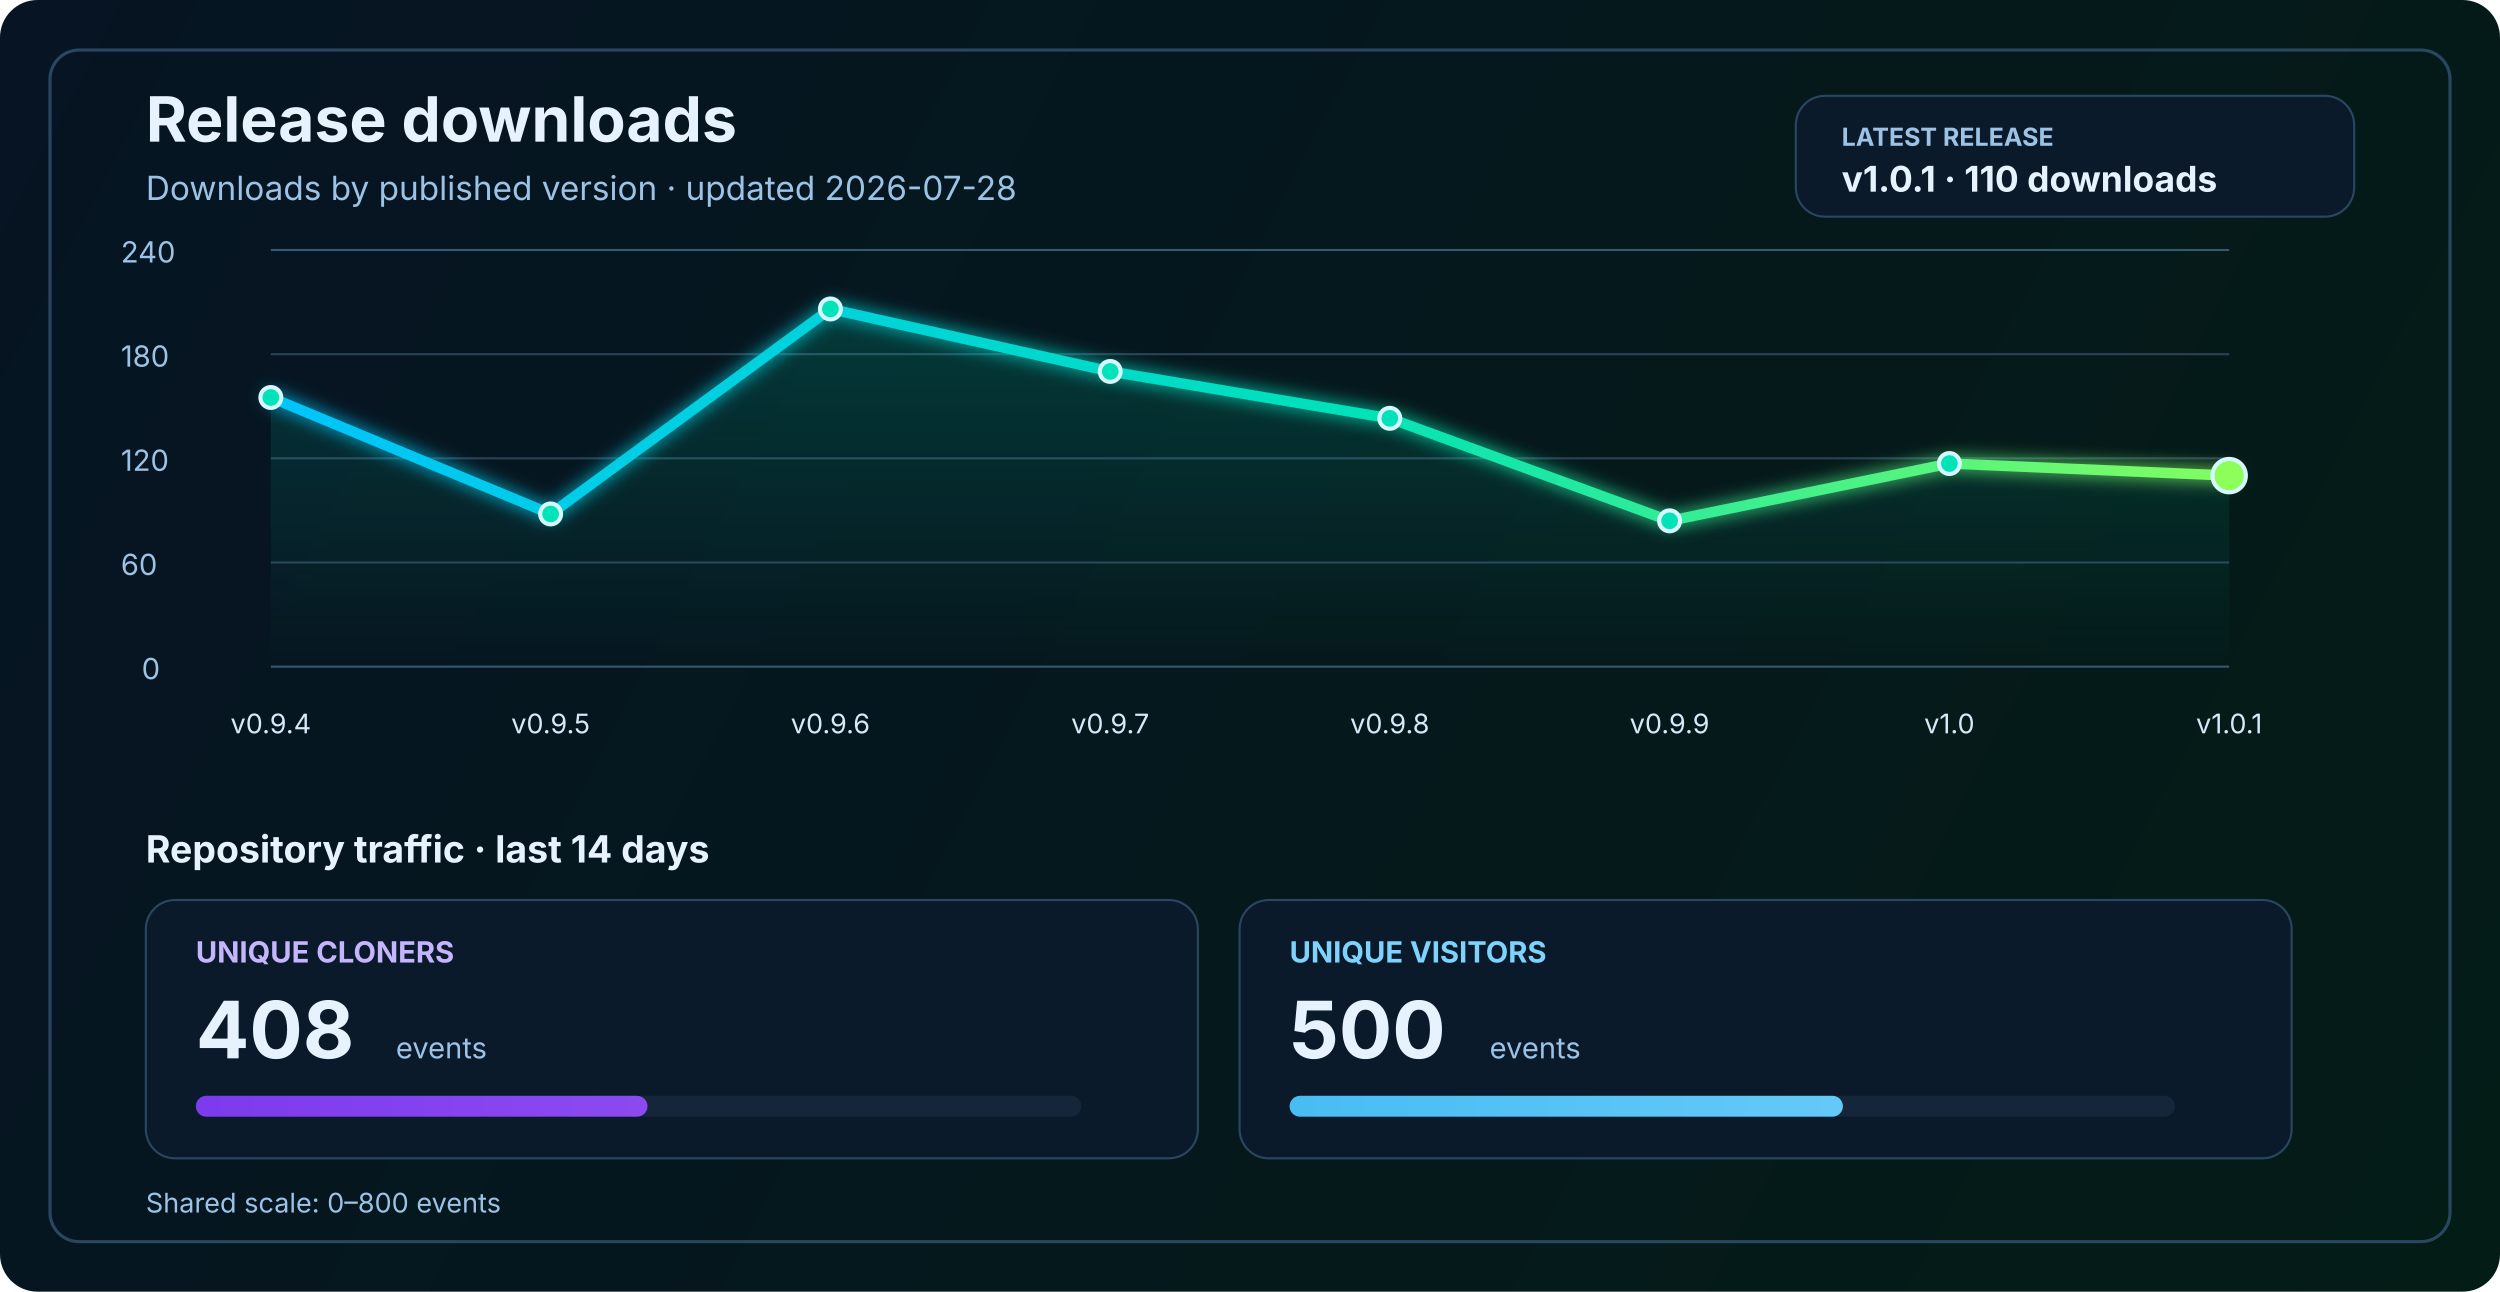
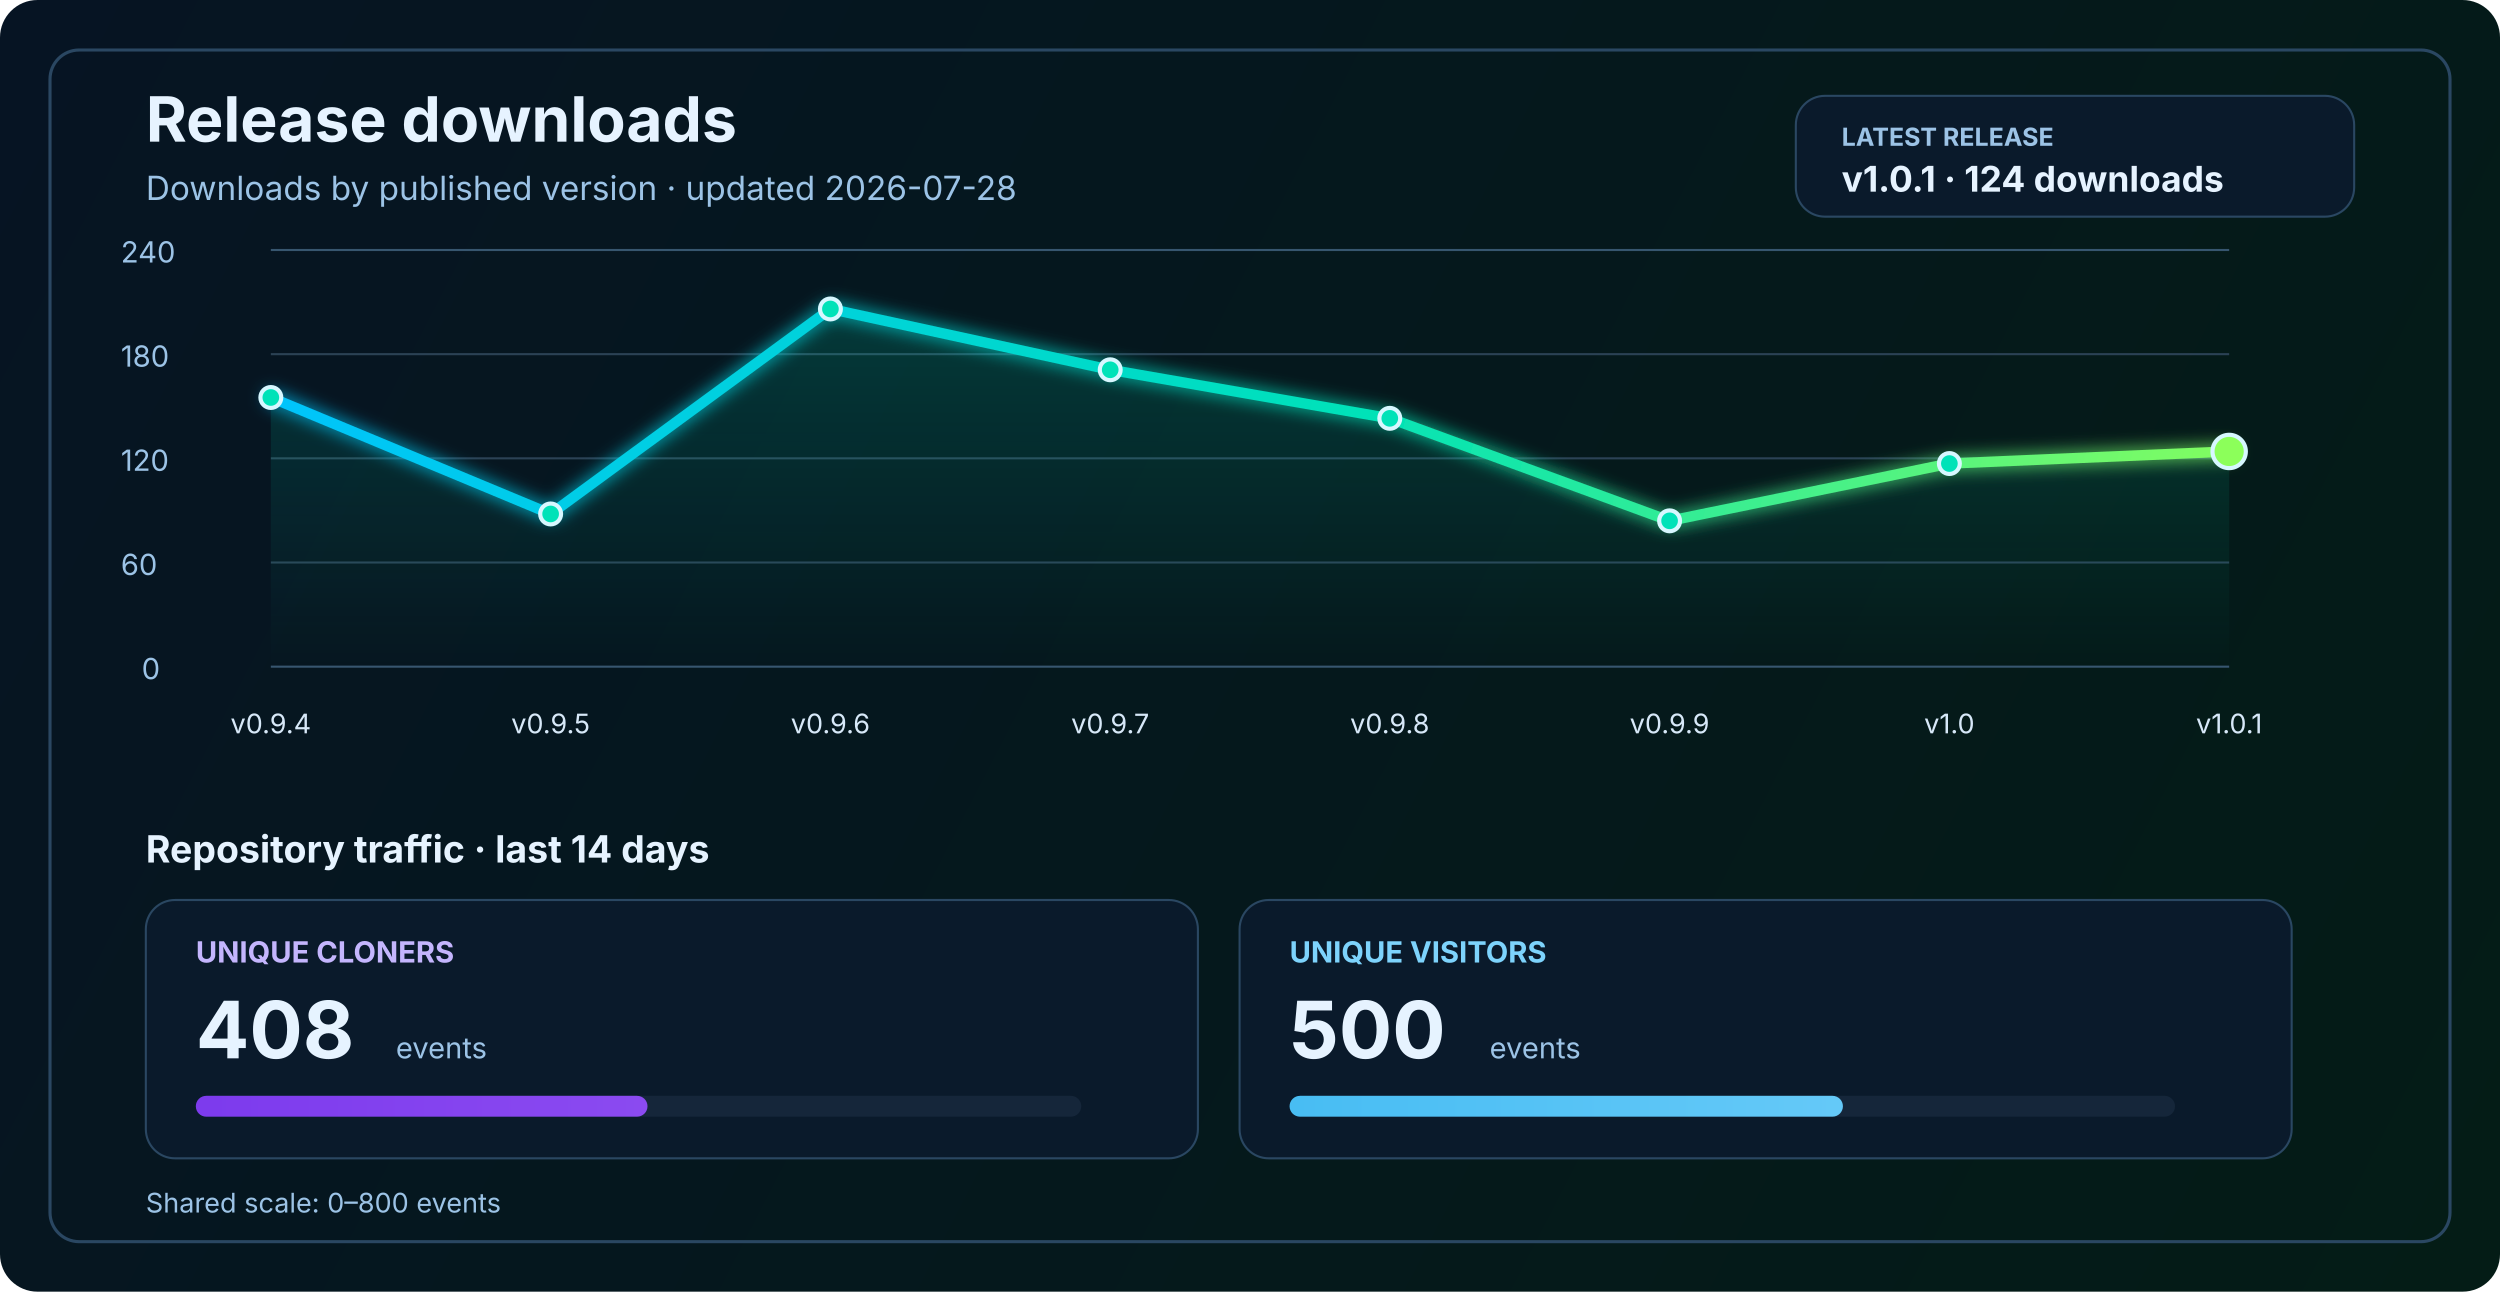
<svg xmlns="http://www.w3.org/2000/svg" width="1200" height="620" viewBox="0 0 1200 620" fill="none" role="img" aria-labelledby="title desc">
  <defs>
    <linearGradient id="bg" x1="0" y1="0" x2="1200" y2="620" gradientUnits="userSpaceOnUse">
      <stop stop-color="#061423" />
      <stop offset="1" stop-color="#041C16" />
    </linearGradient>
    <linearGradient id="line" x1="130" y1="86" x2="1070" y2="340" gradientUnits="userSpaceOnUse">
      <stop stop-color="#00C2FF" />
      <stop offset="0.55" stop-color="#00E2B8" />
      <stop offset="1" stop-color="#8CFF5A" />
    </linearGradient>
    <linearGradient id="area" x1="0" y1="120" x2="0" y2="320" gradientUnits="userSpaceOnUse">
      <stop stop-color="#00E2B8" stop-opacity="0.20" />
      <stop offset="1" stop-color="#00E2B8" stop-opacity="0" />
    </linearGradient>
    <linearGradient id="cloneFill" x1="86" y1="450" x2="1110" y2="450" gradientUnits="userSpaceOnUse">
      <stop stop-color="#7C3AED" />
      <stop offset="1" stop-color="#C084FC" />
    </linearGradient>
    <linearGradient id="viewFill" x1="86" y1="482" x2="1110" y2="482" gradientUnits="userSpaceOnUse">
      <stop stop-color="#0EA5E9" />
      <stop offset="1" stop-color="#7DD3FC" />
    </linearGradient>
    <filter id="glow" x="-50%" y="-50%" width="200%" height="200%">
      <feGaussianBlur stdDeviation="4" result="blur" />
      <feMerge>
        <feMergeNode in="blur" />
        <feMergeNode in="SourceGraphic" />
      </feMerge>
    </filter>
  </defs>
  <rect width="1200" height="620" rx="18" fill="url(#bg)" />
  <rect x="24" y="24" width="1152" height="572" rx="14" stroke="#2A4762" stroke-width="1.5" />
  <text x="70" y="68" fill="#E6F3FF" font-size="30" font-family="SF Pro Display, -apple-system, BlinkMacSystemFont, Segoe UI, sans-serif" font-weight="700">Release downloads</text>
  <text x="70" y="96" fill="#9CC3E6" font-size="16" font-family="SF Pro Text, -apple-system, BlinkMacSystemFont, Segoe UI, sans-serif">Downloads by published version · updated 2026-07-28</text>
  <rect x="862" y="46" width="268" height="58" rx="14" fill="#0A1A2B" stroke="#2A4762" stroke-width="1" />
  <text x="884" y="70" fill="#9CC3E6" font-size="12" font-family="SF Pro Text, -apple-system, BlinkMacSystemFont, Segoe UI, sans-serif" font-weight="700">LATEST RELEASE</text>
-   <text x="884" y="92" fill="#E6F3FF" font-size="17" font-family="SF Pro Text, -apple-system, BlinkMacSystemFont, Segoe UI, sans-serif" font-weight="700">v1.0.1 · 110 downloads</text>
+   <text x="884" y="92" fill="#E6F3FF" font-size="17" font-family="SF Pro Text, -apple-system, BlinkMacSystemFont, Segoe UI, sans-serif" font-weight="700">v1.0.1 · 124 downloads</text>
  <line x1="130" y1="320.0" x2="1070" y2="320.0" stroke="#37566F" stroke-width="1" />
  <line x1="130" y1="270.0" x2="1070" y2="270.0" stroke="#2B4255" stroke-width="1" />
  <line x1="130" y1="220.0" x2="1070" y2="220.0" stroke="#2B4255" stroke-width="1" />
  <line x1="130" y1="170.0" x2="1070" y2="170.0" stroke="#2B4255" stroke-width="1" />
  <line x1="130" y1="120.0" x2="1070" y2="120.0" stroke="#37566F" stroke-width="1" />
  <text x="68" y="326.0" fill="#9CC3E6" font-size="14" font-family="SF Pro Text, -apple-system, BlinkMacSystemFont, Segoe UI, sans-serif">0</text>
  <text x="58" y="276.0" fill="#9CC3E6" font-size="14" font-family="SF Pro Text, -apple-system, BlinkMacSystemFont, Segoe UI, sans-serif">60</text>
  <text x="58" y="226.0" fill="#9CC3E6" font-size="14" font-family="SF Pro Text, -apple-system, BlinkMacSystemFont, Segoe UI, sans-serif">120</text>
  <text x="58" y="176.0" fill="#9CC3E6" font-size="14" font-family="SF Pro Text, -apple-system, BlinkMacSystemFont, Segoe UI, sans-serif">180</text>
  <text x="58" y="126.0" fill="#9CC3E6" font-size="14" font-family="SF Pro Text, -apple-system, BlinkMacSystemFont, Segoe UI, sans-serif">240</text>
-   <path d="M 130.0 190.8 L 264.3 246.7 L 398.6 148.3 L 532.9 178.3 L 667.1 200.8 L 801.4 250.0 L 935.7 222.5 L 1070.0 228.3 L 1070 320 L 130 320 Z" fill="url(#area)" />
-   <polyline points="130.0,190.8 264.3,246.7 398.6,148.3 532.9,178.3 667.1,200.8 801.4,250.0 935.7,222.5 1070.0,228.3" fill="none" stroke="url(#line)" stroke-width="5" stroke-linecap="round" stroke-linejoin="round" filter="url(#glow)" />
+   <path d="M 130.0 190.8 L 264.3 246.7 L 398.6 148.3 L 532.9 177.5 L 667.1 200.8 L 801.4 250.0 L 935.7 222.5 L 1070.0 216.7 L 1070 320 L 130 320 Z" fill="url(#area)" />
+   <polyline points="130.0,190.8 264.3,246.7 398.6,148.3 532.9,177.5 667.1,200.8 801.4,250.0 935.7,222.5 1070.0,216.7" fill="none" stroke="url(#line)" stroke-width="5" stroke-linecap="round" stroke-linejoin="round" filter="url(#glow)" />
  <circle cx="130.0" cy="190.8" r="5" fill="#00E2B8" stroke="#D7F7FF" stroke-width="2" />
  <circle cx="264.3" cy="246.7" r="5" fill="#00E2B8" stroke="#D7F7FF" stroke-width="2" />
  <circle cx="398.6" cy="148.3" r="5" fill="#00E2B8" stroke="#D7F7FF" stroke-width="2" />
-   <circle cx="532.9" cy="178.3" r="5" fill="#00E2B8" stroke="#D7F7FF" stroke-width="2" />
+   <circle cx="532.9" cy="177.5" r="5" fill="#00E2B8" stroke="#D7F7FF" stroke-width="2" />
  <circle cx="667.1" cy="200.8" r="5" fill="#00E2B8" stroke="#D7F7FF" stroke-width="2" />
  <circle cx="801.4" cy="250.0" r="5" fill="#00E2B8" stroke="#D7F7FF" stroke-width="2" />
  <circle cx="935.7" cy="222.5" r="5" fill="#00E2B8" stroke="#D7F7FF" stroke-width="2" />
-   <circle cx="1070.0" cy="228.3" r="8" fill="#8CFF5A" stroke="#D7F7FF" stroke-width="2" />
+   <circle cx="1070.0" cy="216.7" r="8" fill="#8CFF5A" stroke="#D7F7FF" stroke-width="2" />
  <text x="130.0" y="352" text-anchor="middle" fill="#D7E8F8" font-size="13" font-family="SF Pro Text, -apple-system, BlinkMacSystemFont, Segoe UI, sans-serif">v0.9.4</text>
  <text x="264.3" y="352" text-anchor="middle" fill="#D7E8F8" font-size="13" font-family="SF Pro Text, -apple-system, BlinkMacSystemFont, Segoe UI, sans-serif">v0.9.5</text>
  <text x="398.6" y="352" text-anchor="middle" fill="#D7E8F8" font-size="13" font-family="SF Pro Text, -apple-system, BlinkMacSystemFont, Segoe UI, sans-serif">v0.9.6</text>
  <text x="532.9" y="352" text-anchor="middle" fill="#D7E8F8" font-size="13" font-family="SF Pro Text, -apple-system, BlinkMacSystemFont, Segoe UI, sans-serif">v0.9.7</text>
  <text x="667.1" y="352" text-anchor="middle" fill="#D7E8F8" font-size="13" font-family="SF Pro Text, -apple-system, BlinkMacSystemFont, Segoe UI, sans-serif">v0.9.8</text>
  <text x="801.4" y="352" text-anchor="middle" fill="#D7E8F8" font-size="13" font-family="SF Pro Text, -apple-system, BlinkMacSystemFont, Segoe UI, sans-serif">v0.9.9</text>
  <text x="935.7" y="352" text-anchor="middle" fill="#D7E8F8" font-size="13" font-family="SF Pro Text, -apple-system, BlinkMacSystemFont, Segoe UI, sans-serif">v1.0</text>
  <text x="1070.0" y="352" text-anchor="middle" fill="#D7E8F8" font-size="13" font-family="SF Pro Text, -apple-system, BlinkMacSystemFont, Segoe UI, sans-serif">v1.0.1</text>
  <text x="70" y="414" fill="#E6F3FF" font-size="18" font-family="SF Pro Text, -apple-system, BlinkMacSystemFont, Segoe UI, sans-serif" font-weight="700">Repository traffic · last 14 days</text>
  <rect x="70" y="432" width="505" height="124" rx="14" fill="#0A1A2B" stroke="#2A4762" stroke-width="1" />
  <text x="94" y="462" fill="#C4B5FD" font-size="14" font-family="SF Pro Text, -apple-system, BlinkMacSystemFont, Segoe UI, sans-serif" font-weight="700">UNIQUE CLONERS</text>
  <text x="94" y="508" fill="#E6F3FF" font-size="38" font-family="SF Pro Display, -apple-system, BlinkMacSystemFont, Segoe UI, sans-serif" font-weight="700">408</text>
  <text x="190" y="508" fill="#9CC3E6" font-size="14" font-family="SF Pro Text, -apple-system, BlinkMacSystemFont, Segoe UI, sans-serif">events</text>
  <rect x="94" y="526" width="425" height="10" rx="5" fill="#15263A" />
  <rect x="94" y="526" width="216.8" height="10" rx="5" fill="url(#cloneFill)" />
  <rect x="595" y="432" width="505" height="124" rx="14" fill="#0A1A2B" stroke="#2A4762" stroke-width="1" />
  <text x="619" y="462" fill="#7DD3FC" font-size="14" font-family="SF Pro Text, -apple-system, BlinkMacSystemFont, Segoe UI, sans-serif" font-weight="700">UNIQUE VISITORS</text>
  <text x="619" y="508" fill="#E6F3FF" font-size="38" font-family="SF Pro Display, -apple-system, BlinkMacSystemFont, Segoe UI, sans-serif" font-weight="700">500</text>
  <text x="715" y="508" fill="#9CC3E6" font-size="14" font-family="SF Pro Text, -apple-system, BlinkMacSystemFont, Segoe UI, sans-serif">events</text>
  <rect x="619" y="526" width="425" height="10" rx="5" fill="#15263A" />
  <rect x="619" y="526" width="265.6" height="10" rx="5" fill="url(#viewFill)" />
  <text x="70" y="582" fill="#9CC3E6" font-size="13" font-family="SF Pro Text, -apple-system, BlinkMacSystemFont, Segoe UI, sans-serif">Shared scale: 0–800 events</text>
</svg>
